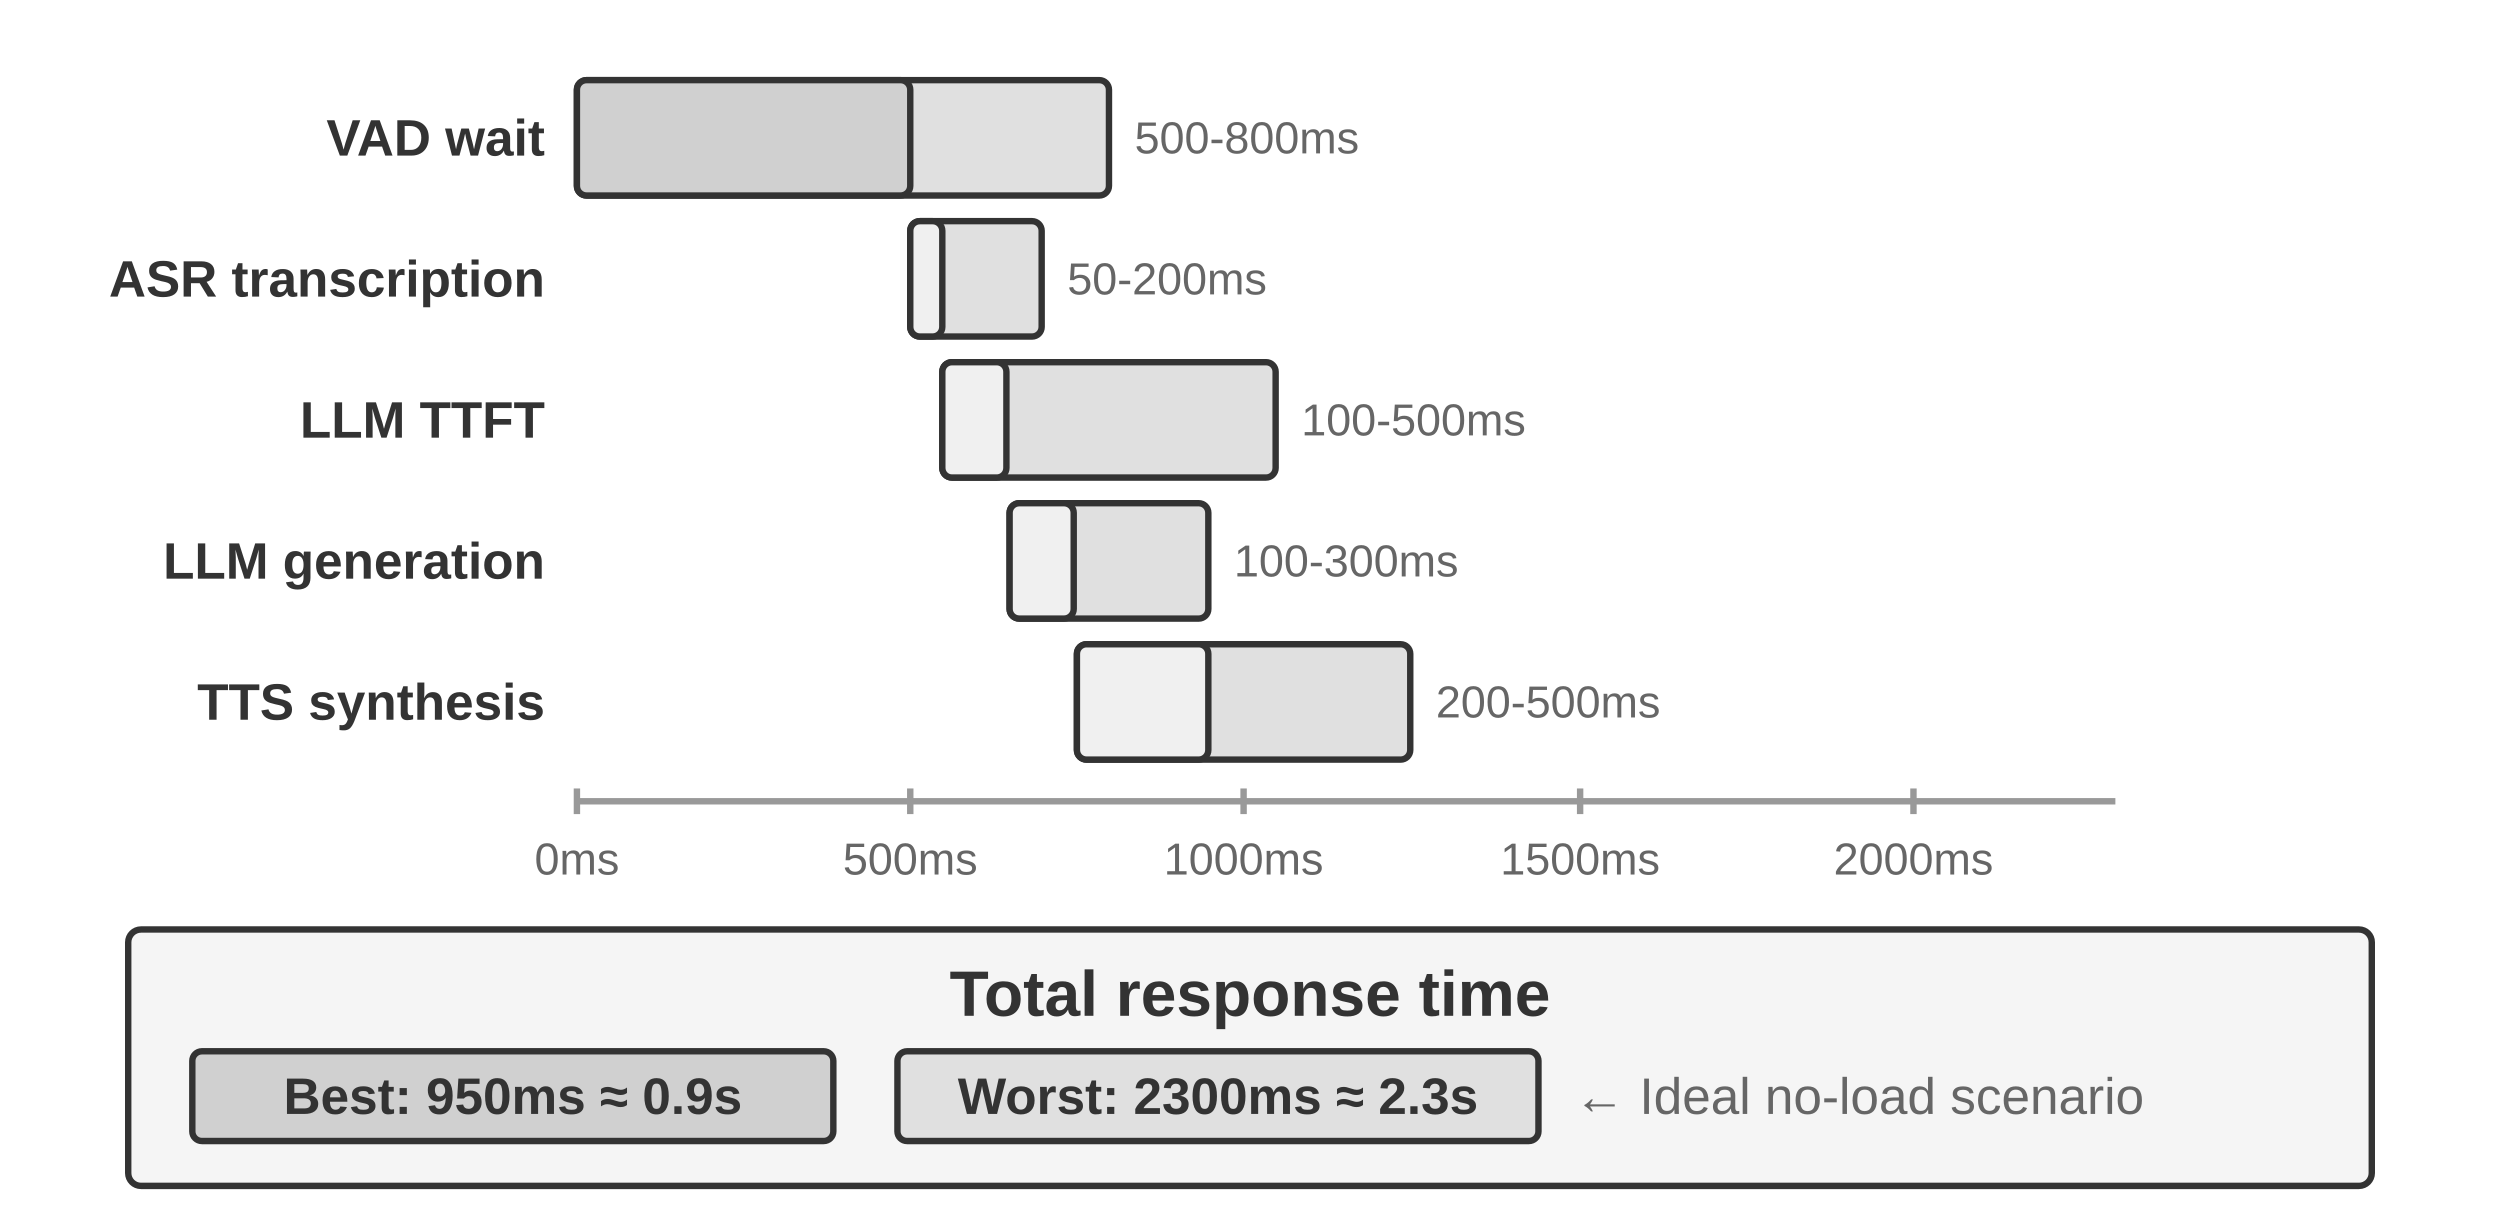
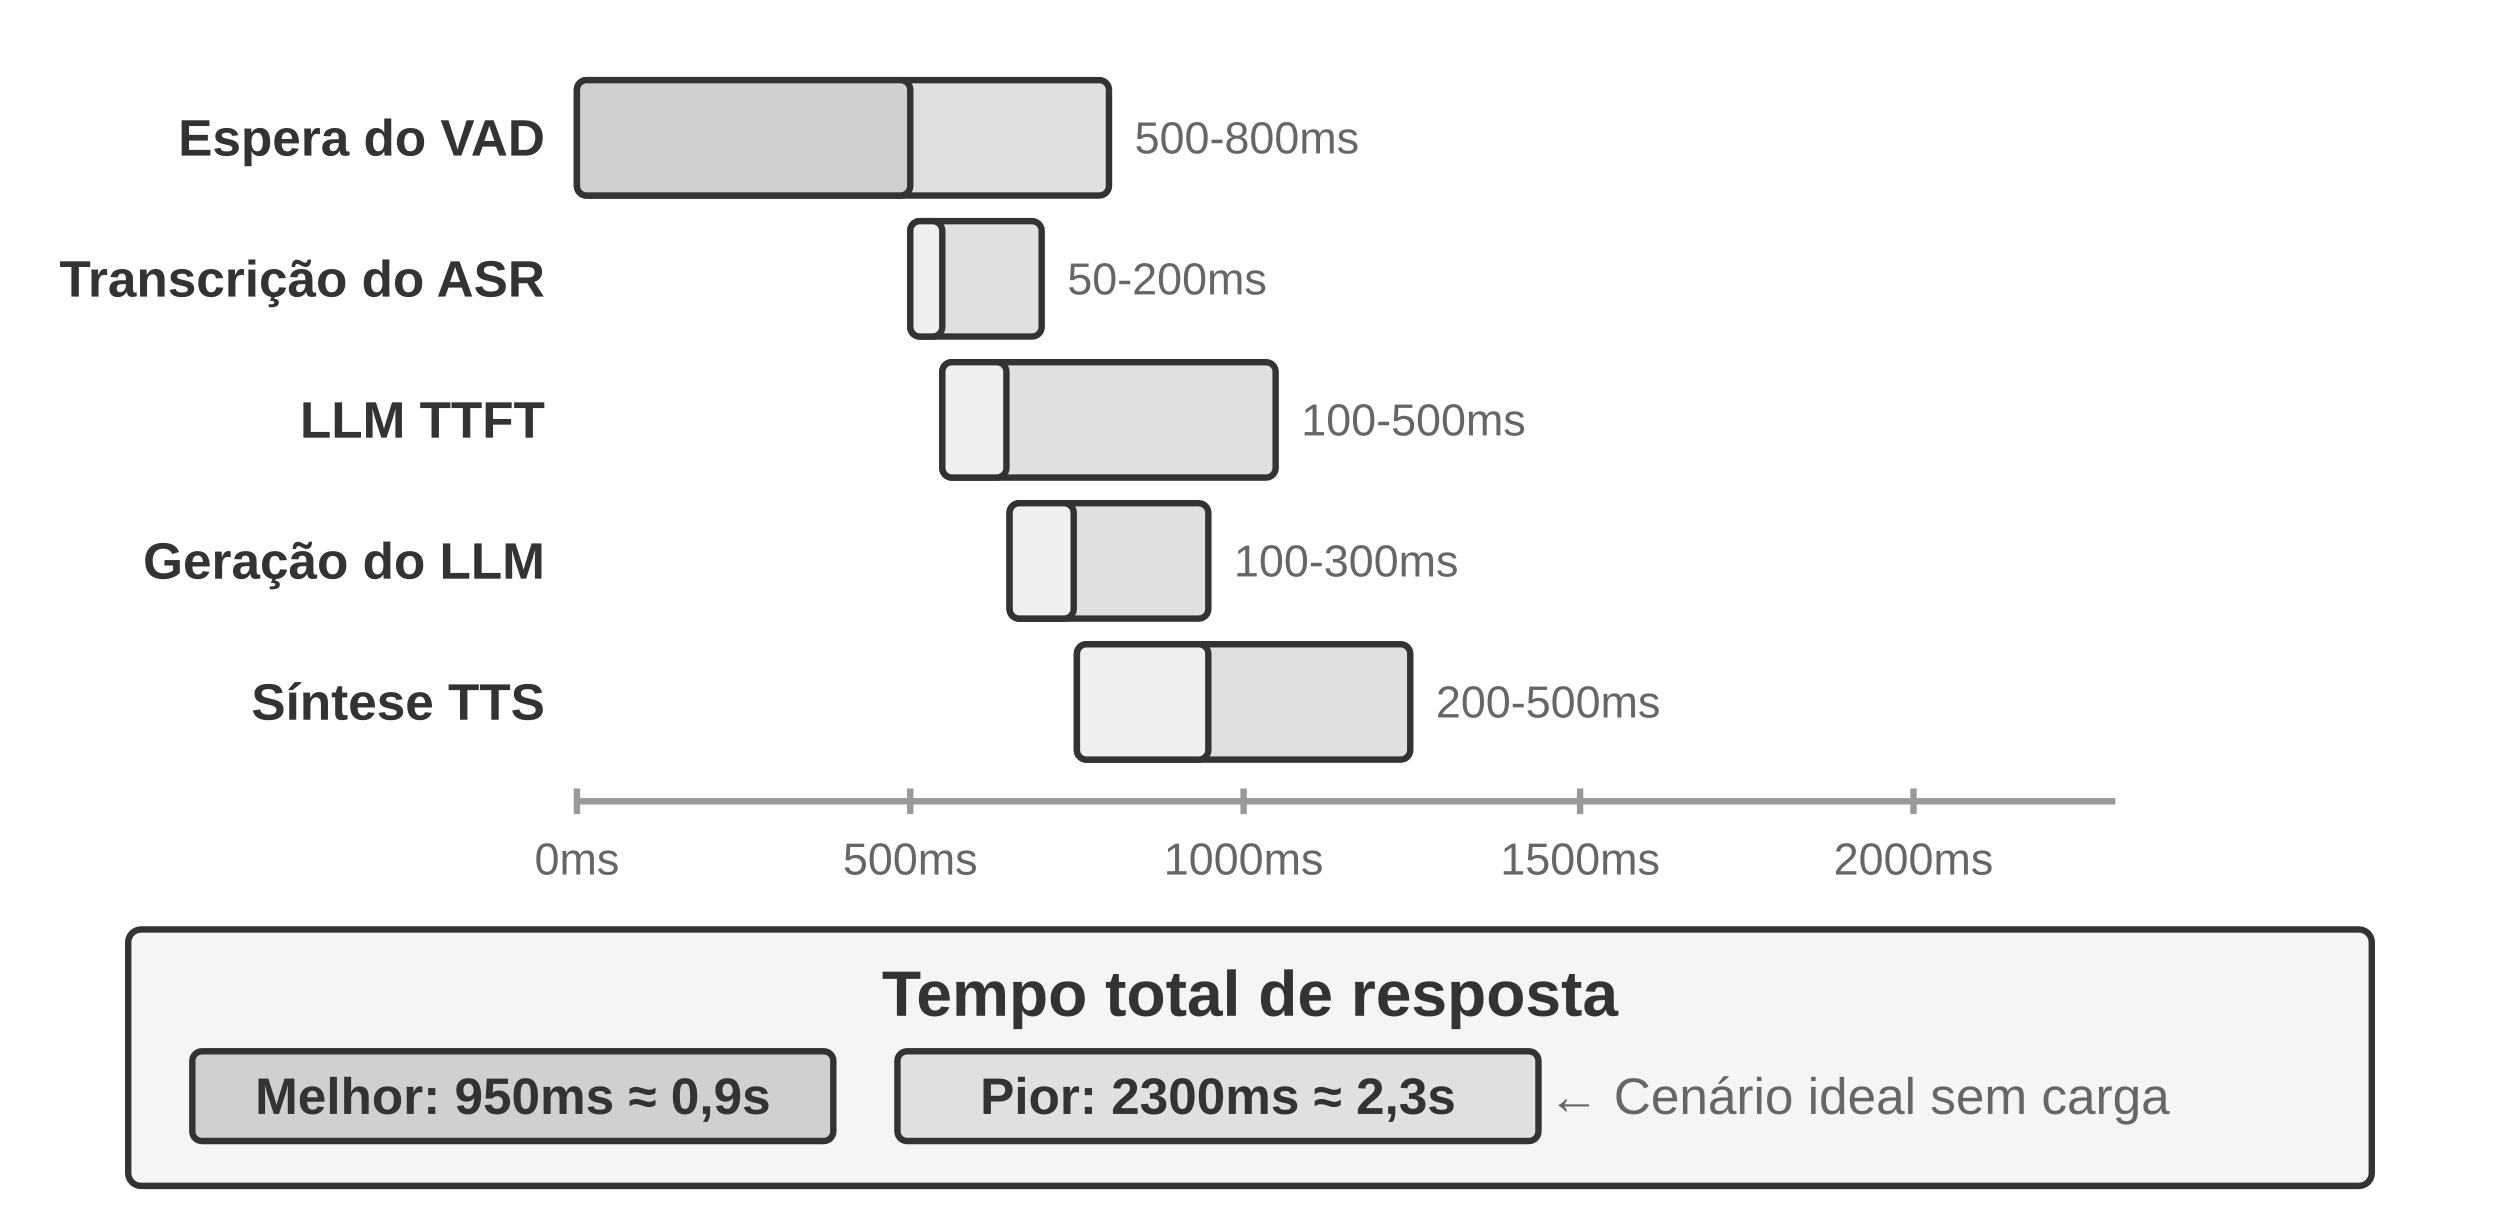
<svg xmlns="http://www.w3.org/2000/svg" viewBox="0 40 780 380" width="780" height="380" style="background:#ffffff">
  <defs>
    <marker id="ah" markerWidth="12" markerHeight="8" refX="12" refY="4" orient="auto">
      <polygon points="0 0, 12 4, 0 8" fill="#333333" />
    </marker>
    <marker id="ah-light" markerWidth="12" markerHeight="8" refX="12" refY="4" orient="auto">
      <polygon points="0 0, 12 4, 0 8" fill="#999999" />
    </marker>
  </defs>
-   <text x="170" y="83" font-family="Arial, 'Helvetica Neue', Helvetica, 'PingFang SC', 'Microsoft YaHei', sans-serif" font-size="16" fill="#333333" text-anchor="end" dominant-baseline="central" font-weight="bold">VAD wait</text>
+   <text x="170" y="83" font-family="Arial, 'Helvetica Neue', Helvetica, 'PingFang SC', 'Microsoft YaHei', sans-serif" font-size="16" fill="#333333" text-anchor="end" dominant-baseline="central" font-weight="bold">Espera do VAD</text>
  <rect x="180" y="65" width="166" height="36" rx="3" fill="#e0e0e0" stroke="#333333" stroke-width="2" />
  <rect x="180" y="65" width="104" height="36" rx="3" fill="#d0d0d0" stroke="#333333" stroke-width="2" />
  <text x="354" y="83" font-family="Arial, 'Helvetica Neue', Helvetica, 'PingFang SC', 'Microsoft YaHei', sans-serif" font-size="14" fill="#666666" text-anchor="start" dominant-baseline="central" font-weight="normal">500-800ms</text>
-   <text x="170" y="127" font-family="Arial, 'Helvetica Neue', Helvetica, 'PingFang SC', 'Microsoft YaHei', sans-serif" font-size="16" fill="#333333" text-anchor="end" dominant-baseline="central" font-weight="bold">ASR transcription</text>
+   <text x="170" y="127" font-family="Arial, 'Helvetica Neue', Helvetica, 'PingFang SC', 'Microsoft YaHei', sans-serif" font-size="16" fill="#333333" text-anchor="end" dominant-baseline="central" font-weight="bold">Transcrição do ASR</text>
  <rect x="284" y="109" width="41" height="36" rx="3" fill="#e0e0e0" stroke="#333333" stroke-width="2" />
  <rect x="284" y="109" width="10" height="36" rx="3" fill="#f0f0f0" stroke="#333333" stroke-width="2" />
  <text x="333" y="127" font-family="Arial, 'Helvetica Neue', Helvetica, 'PingFang SC', 'Microsoft YaHei', sans-serif" font-size="14" fill="#666666" text-anchor="start" dominant-baseline="central" font-weight="normal">50-200ms</text>
  <text x="170" y="171" font-family="Arial, 'Helvetica Neue', Helvetica, 'PingFang SC', 'Microsoft YaHei', sans-serif" font-size="16" fill="#333333" text-anchor="end" dominant-baseline="central" font-weight="bold">LLM TTFT</text>
  <rect x="294" y="153" width="104" height="36" rx="3" fill="#e0e0e0" stroke="#333333" stroke-width="2" />
  <rect x="294" y="153" width="20" height="36" rx="3" fill="#f0f0f0" stroke="#333333" stroke-width="2" />
  <text x="406" y="171" font-family="Arial, 'Helvetica Neue', Helvetica, 'PingFang SC', 'Microsoft YaHei', sans-serif" font-size="14" fill="#666666" text-anchor="start" dominant-baseline="central" font-weight="normal">100-500ms</text>
-   <text x="170" y="215" font-family="Arial, 'Helvetica Neue', Helvetica, 'PingFang SC', 'Microsoft YaHei', sans-serif" font-size="16" fill="#333333" text-anchor="end" dominant-baseline="central" font-weight="bold">LLM generation</text>
+   <text x="170" y="215" font-family="Arial, 'Helvetica Neue', Helvetica, 'PingFang SC', 'Microsoft YaHei', sans-serif" font-size="16" fill="#333333" text-anchor="end" dominant-baseline="central" font-weight="bold">Geração do LLM</text>
  <rect x="315" y="197" width="62" height="36" rx="3" fill="#e0e0e0" stroke="#333333" stroke-width="2" />
  <rect x="315" y="197" width="20" height="36" rx="3" fill="#f0f0f0" stroke="#333333" stroke-width="2" />
  <text x="385" y="215" font-family="Arial, 'Helvetica Neue', Helvetica, 'PingFang SC', 'Microsoft YaHei', sans-serif" font-size="14" fill="#666666" text-anchor="start" dominant-baseline="central" font-weight="normal">100-300ms</text>
-   <text x="170" y="259" font-family="Arial, 'Helvetica Neue', Helvetica, 'PingFang SC', 'Microsoft YaHei', sans-serif" font-size="16" fill="#333333" text-anchor="end" dominant-baseline="central" font-weight="bold">TTS synthesis</text>
+   <text x="170" y="259" font-family="Arial, 'Helvetica Neue', Helvetica, 'PingFang SC', 'Microsoft YaHei', sans-serif" font-size="16" fill="#333333" text-anchor="end" dominant-baseline="central" font-weight="bold">Síntese TTS</text>
  <rect x="336" y="241" width="104" height="36" rx="3" fill="#e0e0e0" stroke="#333333" stroke-width="2" />
  <rect x="336" y="241" width="41" height="36" rx="3" fill="#f0f0f0" stroke="#333333" stroke-width="2" />
  <text x="448" y="259" font-family="Arial, 'Helvetica Neue', Helvetica, 'PingFang SC', 'Microsoft YaHei', sans-serif" font-size="14" fill="#666666" text-anchor="start" dominant-baseline="central" font-weight="normal">200-500ms</text>
  <line x1="180" y1="290" x2="660" y2="290" stroke="#999999" stroke-width="2" />
  <line x1="180" y1="286" x2="180" y2="294" stroke="#999999" stroke-width="2" />
  <text x="180" y="308" font-family="Arial, 'Helvetica Neue', Helvetica, 'PingFang SC', 'Microsoft YaHei', sans-serif" font-size="14" fill="#666666" text-anchor="middle" dominant-baseline="central" font-weight="normal">0ms</text>
  <line x1="284" y1="286" x2="284" y2="294" stroke="#999999" stroke-width="2" />
  <text x="284" y="308" font-family="Arial, 'Helvetica Neue', Helvetica, 'PingFang SC', 'Microsoft YaHei', sans-serif" font-size="14" fill="#666666" text-anchor="middle" dominant-baseline="central" font-weight="normal">500ms</text>
  <line x1="388" y1="286" x2="388" y2="294" stroke="#999999" stroke-width="2" />
  <text x="388" y="308" font-family="Arial, 'Helvetica Neue', Helvetica, 'PingFang SC', 'Microsoft YaHei', sans-serif" font-size="14" fill="#666666" text-anchor="middle" dominant-baseline="central" font-weight="normal">1000ms</text>
  <line x1="493" y1="286" x2="493" y2="294" stroke="#999999" stroke-width="2" />
  <text x="493" y="308" font-family="Arial, 'Helvetica Neue', Helvetica, 'PingFang SC', 'Microsoft YaHei', sans-serif" font-size="14" fill="#666666" text-anchor="middle" dominant-baseline="central" font-weight="normal">1500ms</text>
  <line x1="597" y1="286" x2="597" y2="294" stroke="#999999" stroke-width="2" />
  <text x="597" y="308" font-family="Arial, 'Helvetica Neue', Helvetica, 'PingFang SC', 'Microsoft YaHei', sans-serif" font-size="14" fill="#666666" text-anchor="middle" dominant-baseline="central" font-weight="normal">2000ms</text>
  <rect x="40" y="330" width="700" height="80" rx="4" fill="#f5f5f5" stroke="#333333" stroke-width="2" />
-   <text x="390" y="350" font-family="Arial, 'Helvetica Neue', Helvetica, 'PingFang SC', 'Microsoft YaHei', sans-serif" font-size="20" fill="#333333" text-anchor="middle" dominant-baseline="central" font-weight="bold">Total response time</text>
+   <text x="390" y="350" font-family="Arial, 'Helvetica Neue', Helvetica, 'PingFang SC', 'Microsoft YaHei', sans-serif" font-size="20" fill="#333333" text-anchor="middle" dominant-baseline="central" font-weight="bold">Tempo total de resposta</text>
  <rect x="60" y="368" width="200" height="28" rx="3" fill="#d0d0d0" stroke="#333333" stroke-width="2" />
-   <text x="160" y="382" font-family="Arial, 'Helvetica Neue', Helvetica, 'PingFang SC', 'Microsoft YaHei', sans-serif" font-size="16" fill="#333333" text-anchor="middle" dominant-baseline="central" font-weight="bold">Best: 950ms ≈ 0.9s</text>
+   <text x="160" y="382" font-family="Arial, 'Helvetica Neue', Helvetica, 'PingFang SC', 'Microsoft YaHei', sans-serif" font-size="16" fill="#333333" text-anchor="middle" dominant-baseline="central" font-weight="bold">Melhor: 950ms ≈ 0,9s</text>
  <rect x="280" y="368" width="200" height="28" rx="3" fill="#e0e0e0" stroke="#333333" stroke-width="2" />
-   <text x="380" y="382" font-family="Arial, 'Helvetica Neue', Helvetica, 'PingFang SC', 'Microsoft YaHei', sans-serif" font-size="16" fill="#333333" text-anchor="middle" dominant-baseline="central" font-weight="bold">Worst: 2300ms ≈ 2.3s</text>
-   <text x="580" y="382" font-family="Arial, 'Helvetica Neue', Helvetica, 'PingFang SC', 'Microsoft YaHei', sans-serif" font-size="16" fill="#666666" text-anchor="middle" dominant-baseline="central" font-weight="normal">← Ideal no-load scenario</text>
+   <text x="380" y="382" font-family="Arial, 'Helvetica Neue', Helvetica, 'PingFang SC', 'Microsoft YaHei', sans-serif" font-size="16" fill="#333333" text-anchor="middle" dominant-baseline="central" font-weight="bold">Pior: 2300ms ≈ 2,3s</text>
+   <text x="580" y="382" font-family="Arial, 'Helvetica Neue', Helvetica, 'PingFang SC', 'Microsoft YaHei', sans-serif" font-size="16" fill="#666666" text-anchor="middle" dominant-baseline="central" font-weight="normal">← Cenário ideal sem carga</text>
</svg>
